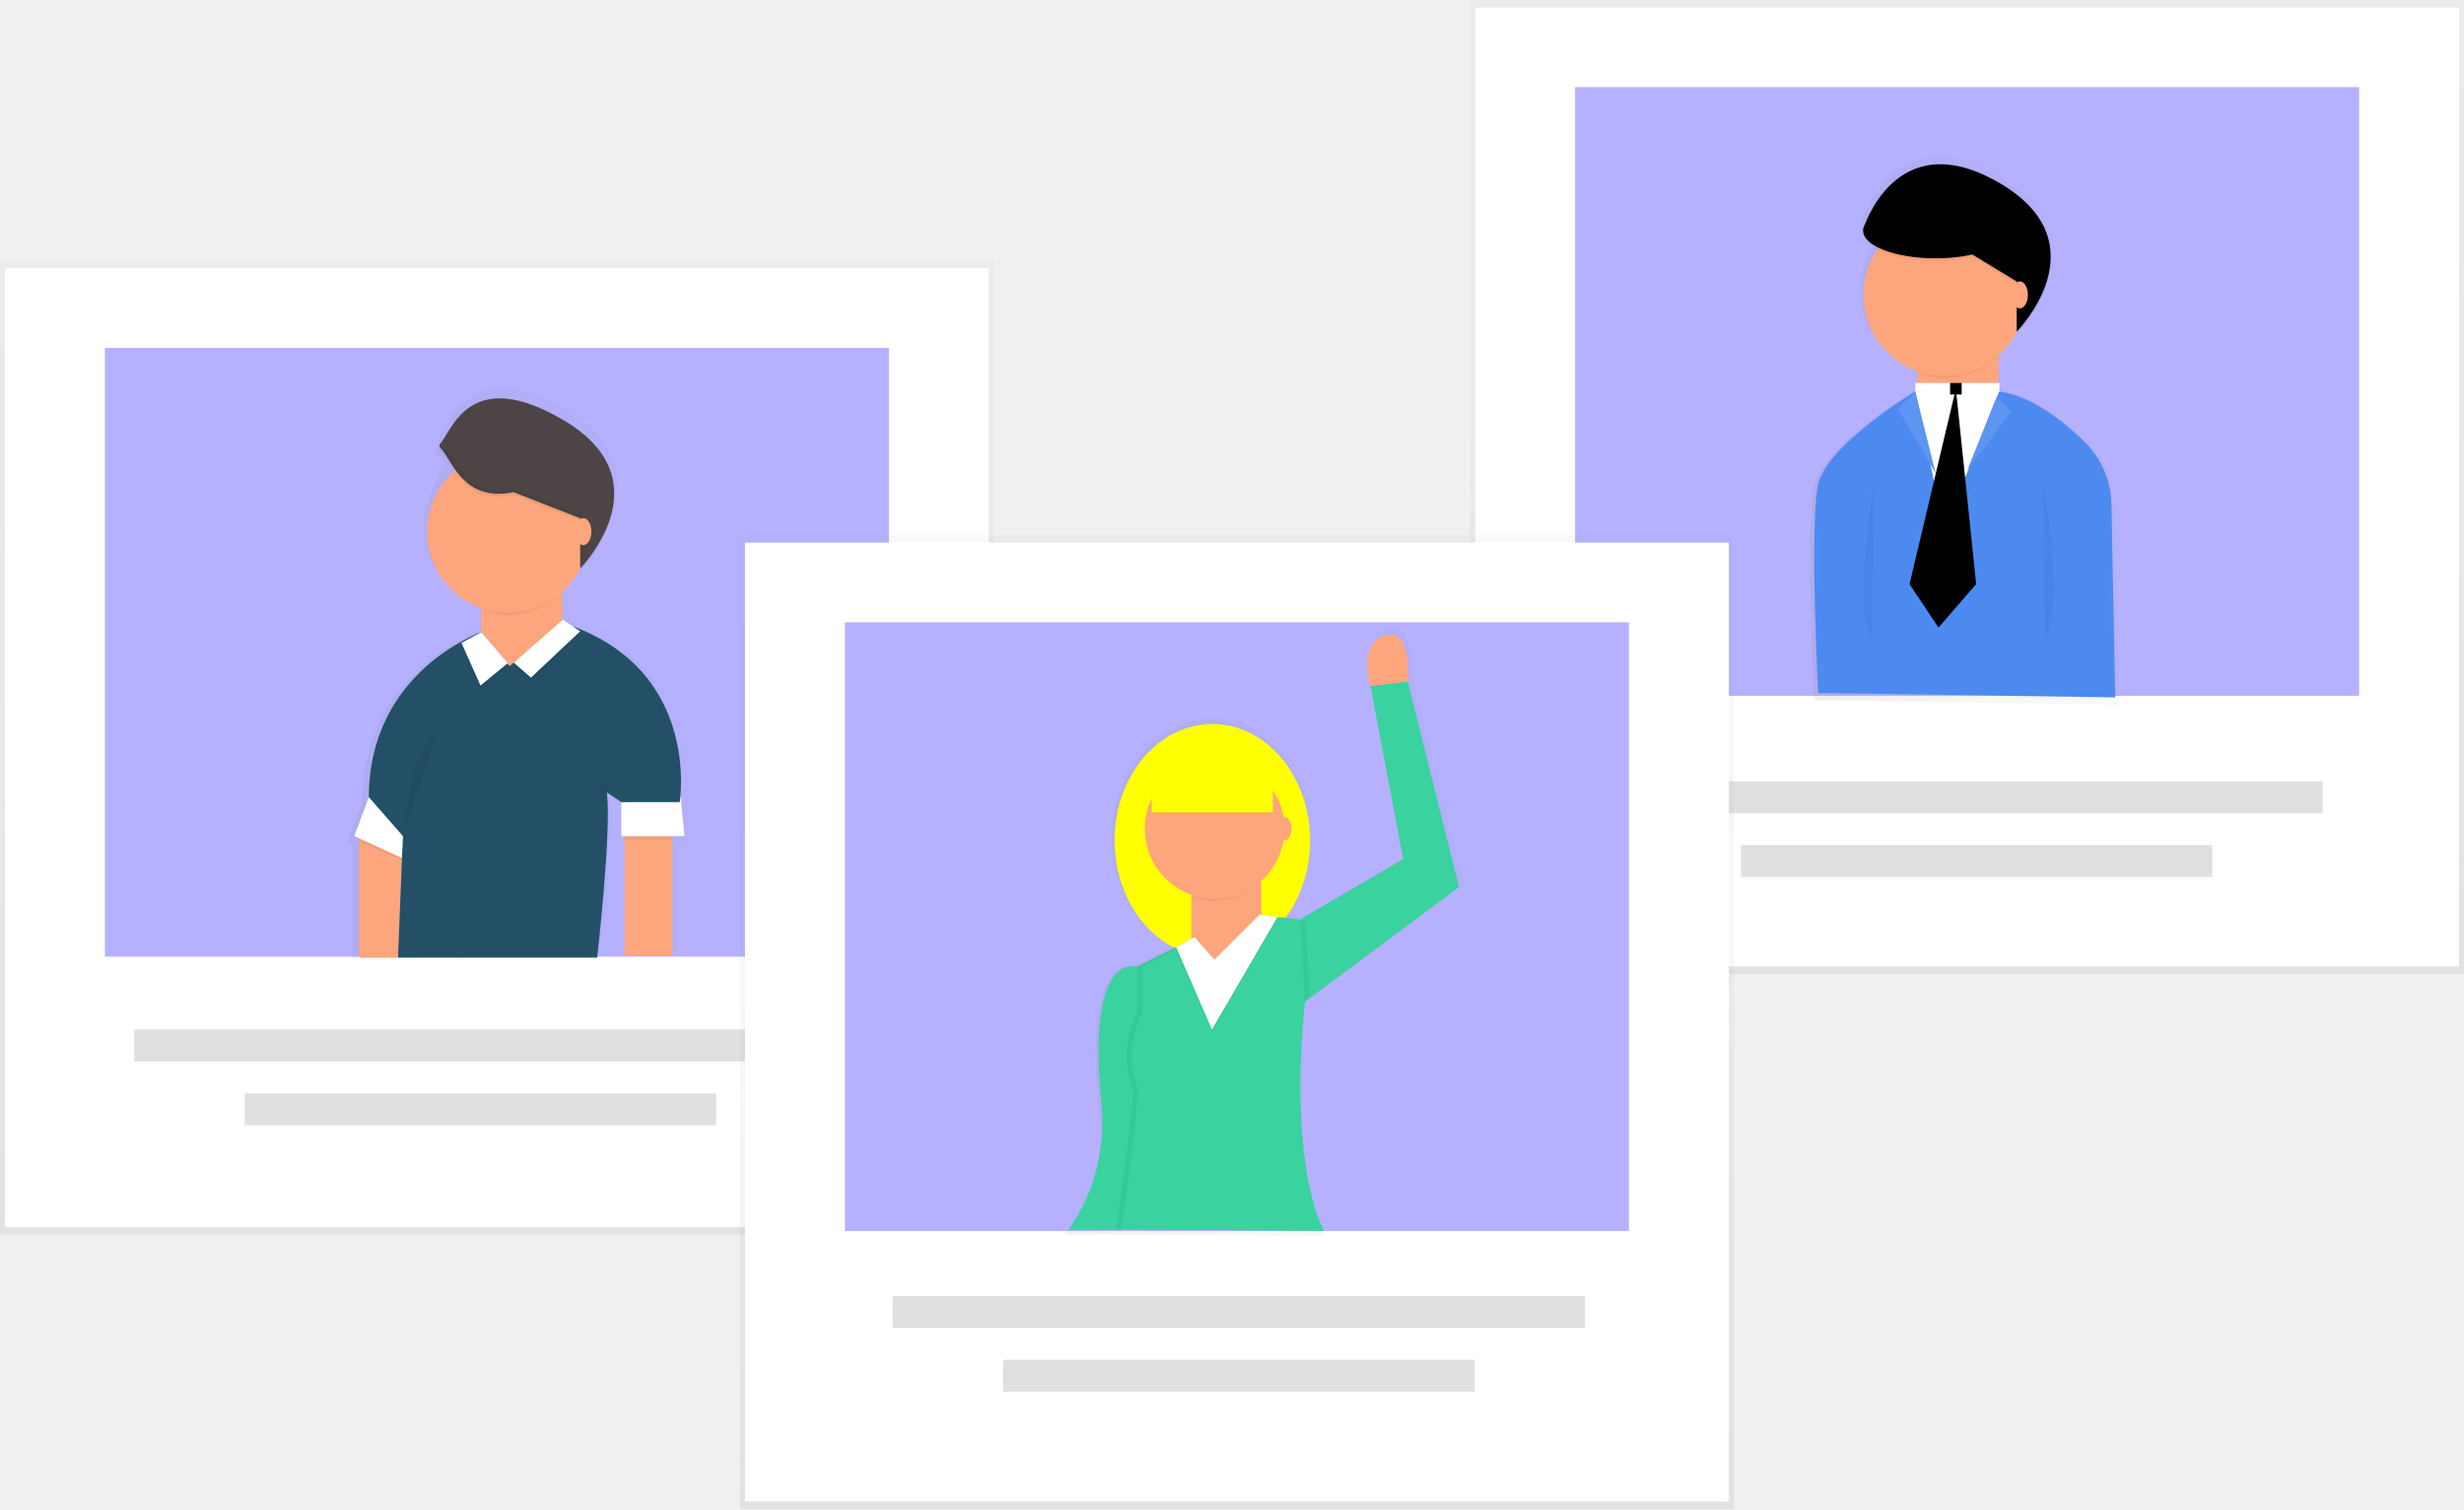
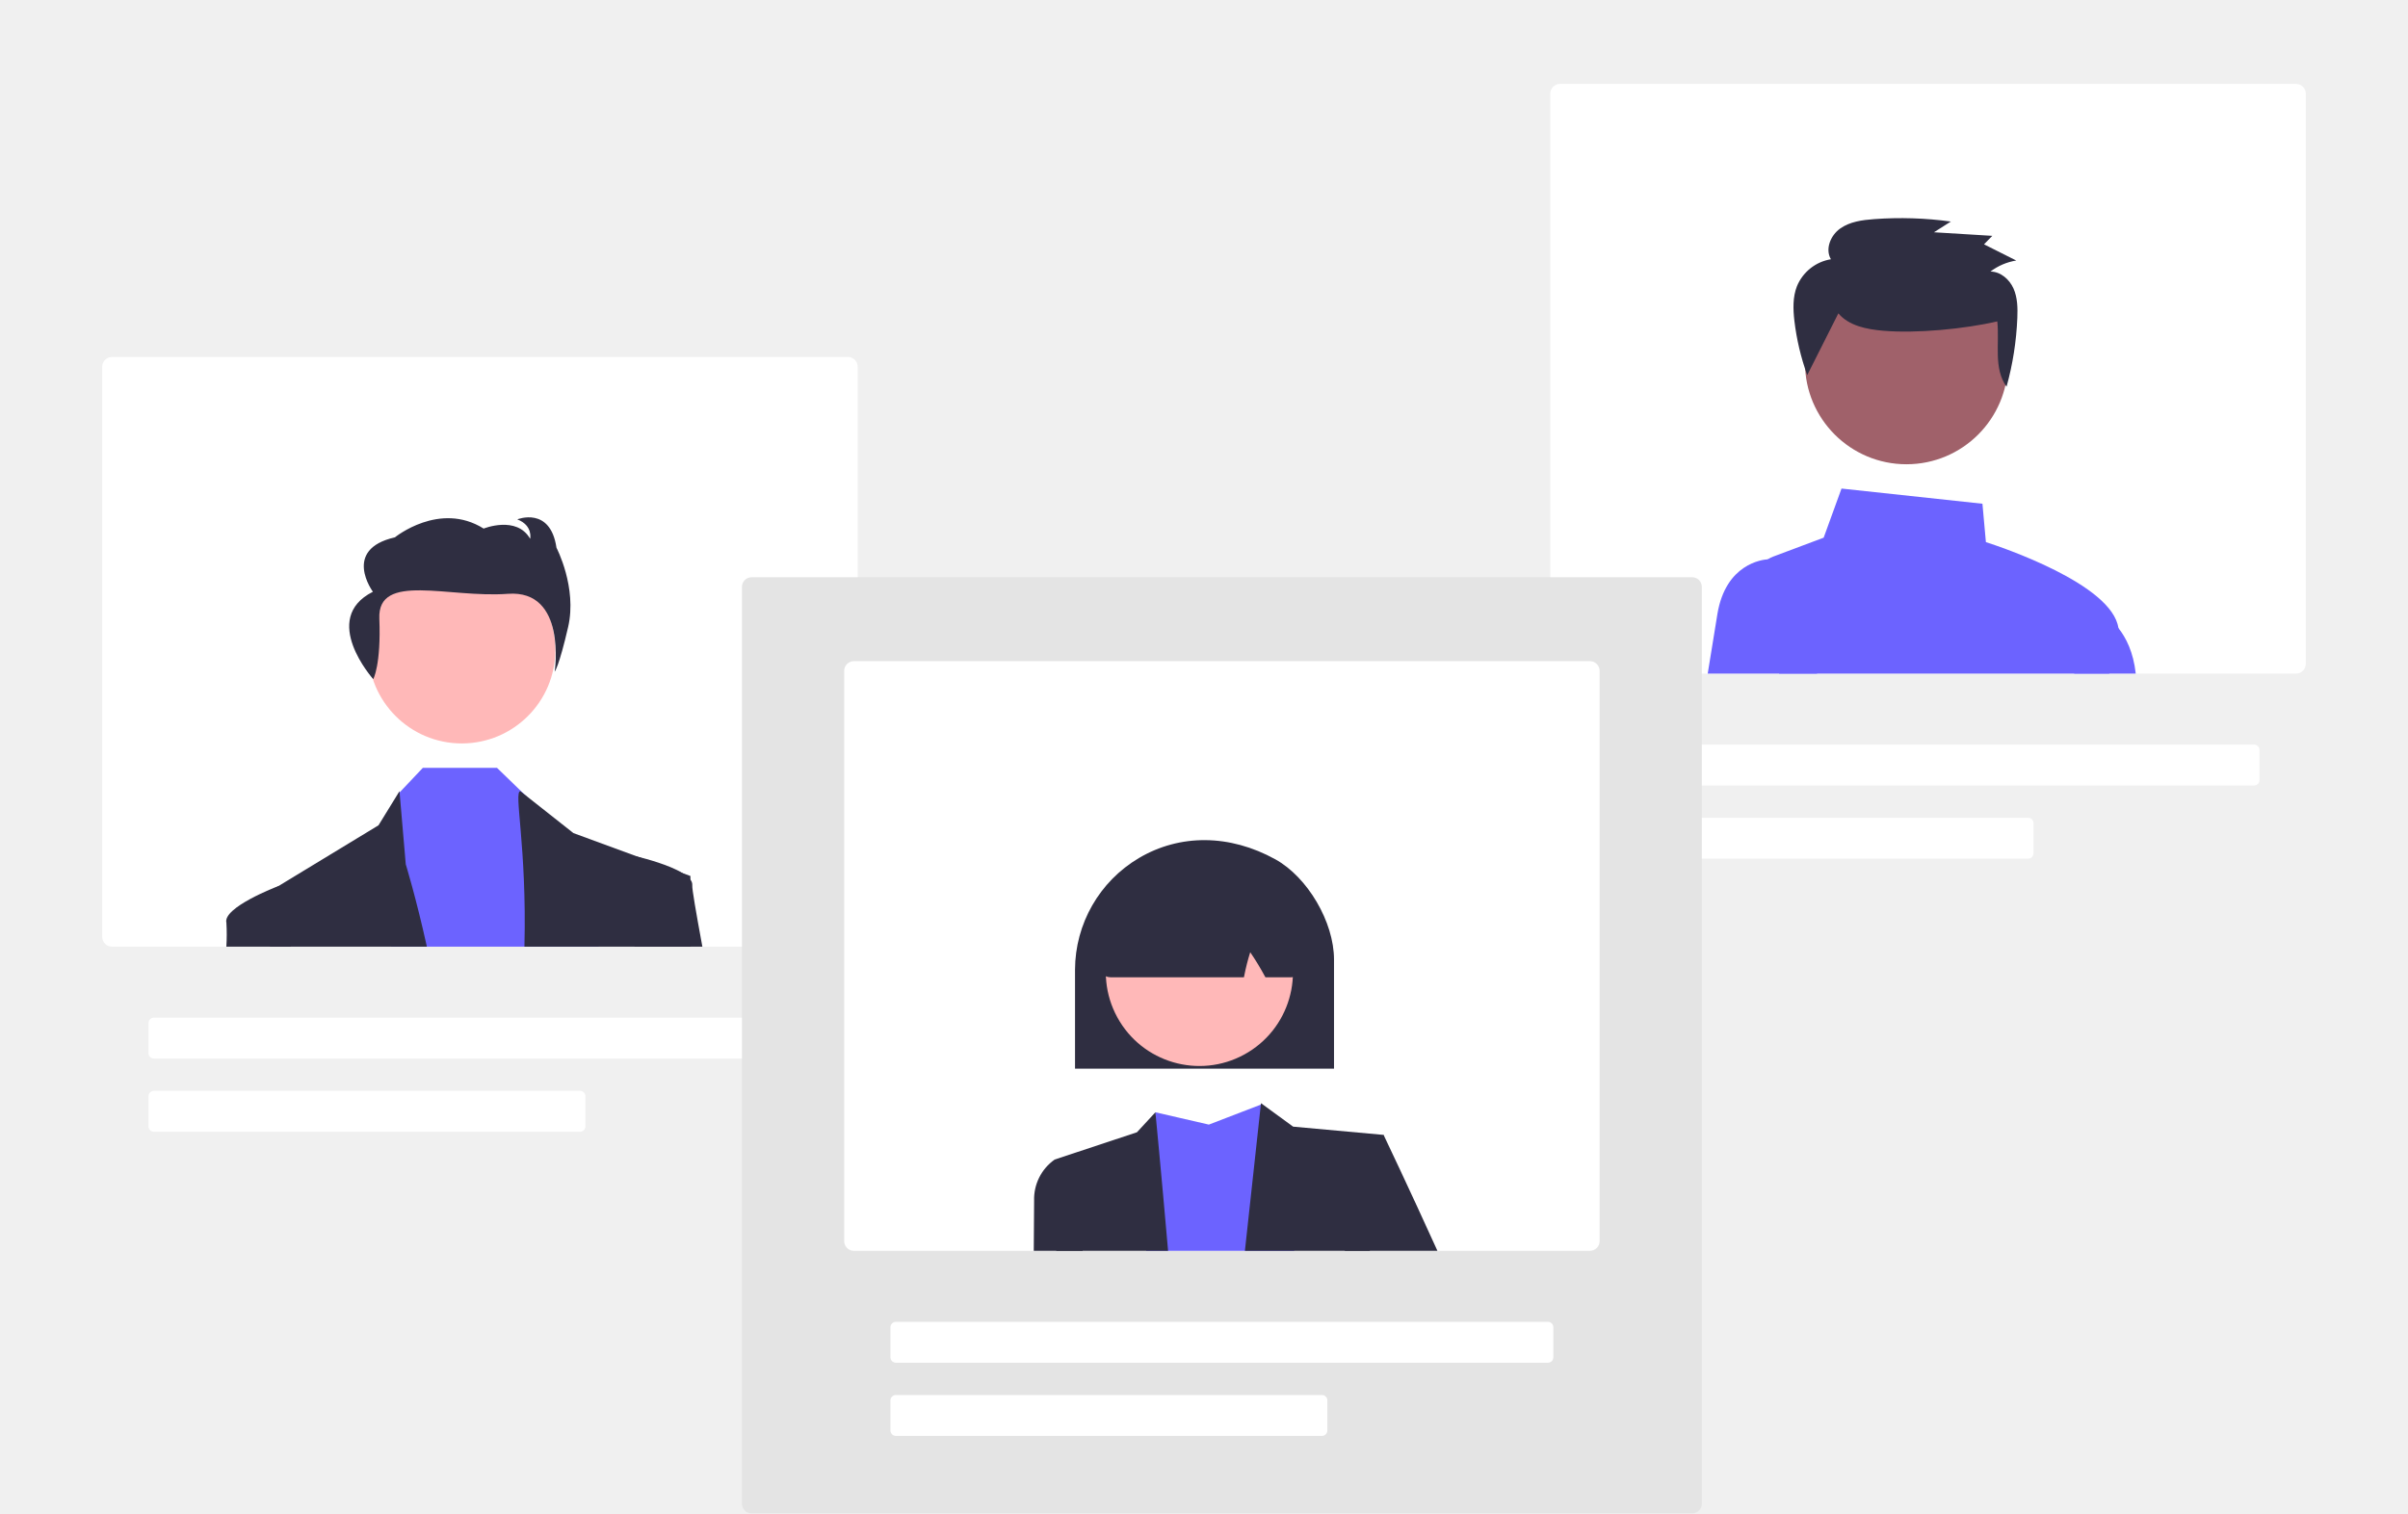
- <svg xmlns="http://www.w3.org/2000/svg" xmlns:xlink="http://www.w3.org/1999/xlink" id="747ad91c-18bb-4936-b655-cddf352f94cc" data-name="Layer 1" width="1081.95" height="662.59" viewBox="0 0 1081.95 662.59">
-   <defs>
-     <linearGradient id="d97f7624-c4eb-4e7b-b35a-7f9180afe4f8" x1="863.76" y1="427.61" x2="863.76" gradientUnits="userSpaceOnUse">
-       <stop offset="0" stop-color="gray" stop-opacity="0.25" />
-       <stop offset="0.54" stop-color="gray" stop-opacity="0.12" />
-       <stop offset="1" stop-color="gray" stop-opacity="0.1" />
-     </linearGradient>
-     <linearGradient id="bc158a6b-8b54-4024-9d86-b607f354f9d2" x1="853.83" y1="307.88" x2="989.67" y2="307.88" xlink:href="#d97f7624-c4eb-4e7b-b35a-7f9180afe4f8" />
-     <linearGradient id="67a622da-4d2c-40ec-a156-0953688d8952" x1="218.19" y1="542.13" x2="218.19" y2="114.52" xlink:href="#d97f7624-c4eb-4e7b-b35a-7f9180afe4f8" />
-     <linearGradient id="22f5c963-4955-4fd8-94b1-7c287e1ee373" x1="211.43" y1="414.37" x2="362.74" y2="414.37" xlink:href="#d97f7624-c4eb-4e7b-b35a-7f9180afe4f8" />
-     <linearGradient id="435772a6-cef7-4b13-8b4e-baec559ce710" x1="543.14" y1="662.59" x2="543.14" y2="234.98" xlink:href="#d97f7624-c4eb-4e7b-b35a-7f9180afe4f8" />
-     <linearGradient id="d5aea71b-2b89-434e-8ba8-1990ff8adea2" x1="526.51" y1="527.82" x2="701.7" y2="527.82" xlink:href="#d97f7624-c4eb-4e7b-b35a-7f9180afe4f8" />
-   </defs>
-   <g opacity="0.5">
-     <rect x="645.57" width="436.38" height="427.61" fill="url(#d97f7624-c4eb-4e7b-b35a-7f9180afe4f8)" />
-   </g>
-   <rect x="647.76" y="3.29" width="432" height="421.03" fill="#fff" />
-   <g opacity="0.5">
-     <rect x="691.62" y="38.25" width="344.28" height="267.27" fill="#6c63ff" />
-   </g>
-   <g opacity="0.5">
-     <path d="M988,341a40.35,40.35,0,0,0-12-28c-6.76-6.64-15.85-14.26-25.7-18.87h0l-.06,0A43.5,43.5,0,0,0,937,290.13V273.77a36.7,36.7,0,0,0,8.19-10.63h0v1.31S960.88,248.6,960.52,230c.23-11.17-5.14-23.46-23.15-34-41.82-24.4-57.84,11.08-60.89,19.29a5.5,5.5,0,0,0-.44,1.25l-.12.38,0,0a4.38,4.38,0,0,0,0,1.16h0l0,.12,0,0a4.84,4.84,0,0,0,0,.62c0,2.74,2.33,5.26,6.28,7.32A36.58,36.58,0,0,0,900.44,281V291.5l-.81-1.53s-5.59,3.35-12.8,8.49h0c-12.08,8.61-28.72,22.25-31.22,33.52-4,18,0,94.18,0,94.18l134.06,2Zm-41.37-79.35h0Zm-1.34,1.47h0Zm.1-.11.05-.05Zm.2-.21,0,0Zm-69.5-44v0Zm.18.59,0,.06Zm.25.59,0,.08Zm.32.58.06.1Zm.39.57.08.11Zm.46.56.11.12Zm.53.55.13.13Zm4.54,3,.14.07h0Zm-3.94-2.49.16.14Zm.66.53.19.14Zm.73.51.22.15Zm.79.5.26.15Zm.85.48.29.16Z" transform="translate(-59.03 -118.7)" fill="url(#bc158a6b-8b54-4024-9d86-b607f354f9d2)" />
-   </g>
-   <rect x="841.99" y="155.57" width="35.59" height="52.2" fill="#fda57d" />
-   <path d="M902.2,282.57c3.72,1.32,5.32,2.37,9.49,2.37a35.42,35.42,0,0,0,23.73-9.12v-.37H902.2Z" transform="translate(-59.03 -118.7)" opacity="0.05" />
-   <circle cx="853.85" cy="129.47" r="35.59" fill="#fda57d" />
-   <circle cx="821.82" cy="118.79" fill="#ff0" />
-   <path d="M880.84,237.49" transform="translate(-59.03 -118.7)" fill="#ff0" />
-   <ellipse cx="849.93" cy="101.34" rx="31.81" ry="12.09" />
-   <path d="M915.32,224.5l29.26,17.81v22s38.17-38.58-7.63-65.29-59.8,20.36-59.8,20.36S889.87,229.59,915.32,224.5Z" transform="translate(-59.03 -118.7)" />
-   <ellipse cx="886.9" cy="129.47" rx="3.56" ry="5.93" fill="#fda57d" />
-   <g opacity="0.05">
-     <path d="M944.58,242.31,925.1,230.46A74.71,74.71,0,0,1,909,232.13c-17.1,0-31-5.13-31.77-11.56l0,.11,0,0a4.71,4.71,0,0,0,0,.6c0,6.68,14.24,12.09,31.81,12.09a74.71,74.71,0,0,0,16.15-1.67l19.47,11.85Z" transform="translate(-59.03 -118.7)" />
-     <path d="M944.58,264.35v1.27s15.25-15.42,14.9-33.52C959.12,249.64,944.58,264.35,944.58,264.35Z" transform="translate(-59.03 -118.7)" />
-   </g>
-   <path d="M900.22,290.45s-38.94,23.36-42.83,40.88,0,91.64,0,91.64l130.44,1.95-1.66-84.82a39.27,39.27,0,0,0-11.7-27.25c-9.74-9.57-24.47-21.26-39.21-22.4l-17.52,33.1Z" transform="translate(-59.03 -118.7)" fill="#4d8af0" />
-   <path d="M882.24,330.1s-10.18,53.43-1.27,70" transform="translate(-59.03 -118.7)" opacity="0.05" />
-   <path d="M956,330.1s10.18,53.43,1.27,70" transform="translate(-59.03 -118.7)" opacity="0.05" />
-   <polygon points="841.02 171.95 877.99 171.43 853.75 233.02 841.02 171.95" fill="#fff" />
-   <polygon points="841.02 168.14 841.02 171.95 877.92 171.95 877.99 168.14 841.02 168.14" fill="#fff" />
-   <rect x="856.29" y="168.14" width="5.09" height="5.09" />
-   <polygon points="841.02 171.95 833.39 179.59 849.93 207.77 841.02 171.95" fill="#4d8af0" />
-   <polygon points="876.64 174.5 883.01 180.86 863.92 206.3 876.64 174.5" fill="#4d8af0" />
-   <polygon points="841.02 171.95 833.39 179.59 849.93 207.77 841.02 171.95" fill="#fff" opacity="0.1" />
-   <polygon points="876.64 174.5 883.01 180.86 863.92 206.3 876.64 174.5" fill="#fff" opacity="0.1" />
-   <polygon points="858.83 170.68 838.48 256.48 851.2 275.56 867.74 256.48 858.83 170.68" />
-   <rect x="715.95" y="343.06" width="304" height="14" fill="#e0e0e0" />
-   <rect x="764.45" y="371.06" width="207" height="14" fill="#e0e0e0" />
-   <g opacity="0.5">
-     <rect y="114.52" width="436.38" height="427.61" fill="url(#67a622da-4d2c-40ec-a156-0953688d8952)" />
-   </g>
-   <rect x="2.19" y="117.81" width="432" height="421.03" fill="#fff" />
-   <g opacity="0.5">
-     <rect x="46.05" y="152.77" width="344.28" height="267.27" fill="#6c63ff" />
-   </g>
-   <g opacity="0.5">
-     <path d="M357.18,488.85h5.56L361,471.05l-.19,0c1.06-10.88,2.65-59.09-49.18-78.3L307,389.7l-.35.31V377A37.26,37.26,0,0,0,315,366.24h0v1.33A65.48,65.48,0,0,0,326.2,351a65.4,65.4,0,0,1-9.92,13.9v-.12c6.51-7.43,33.13-41.92-9.29-66.67-47.78-27.87-56.8,18.89-56.8,18.89L254,322.1s-9.25,18.52-9.25,27.26a37.14,37.14,0,0,0,24.75,35v11.1c-3.45,1.26-51.4,19.81-51.4,75.58l-6.68,17.8,2.23,1h0v49.61h109s6.68-52.85,4.45-70.65l6.68,4.45v15.58h1.48v.39h-.43l.43,1.44v47.68h21.88V490.68l.25-1.44h-.25Zm-123.66,4.08h0l.16-4.08Z" transform="translate(-59.03 -118.7)" fill="url(#22f5c963-4955-4fd8-94b1-7c287e1ee373)" />
-   </g>
-   <rect x="211.21" y="259.53" width="35.59" height="52.2" fill="#fda57d" />
-   <path d="M271.43,386.53c3.72,1.32,5.32,2.37,9.49,2.37a35.41,35.41,0,0,0,23.73-9.12v-.37H271.43Z" transform="translate(-59.03 -118.7)" opacity="0.05" />
-   <circle cx="223.08" cy="233.43" r="35.59" fill="#fda57d" />
-   <circle cx="191.05" cy="222.75" fill="#ff0" />
-   <path d="M250.07,341.45" transform="translate(-59.03 -118.7)" fill="#ff0" />
-   <path d="M284.54,334.82l29.26,11.45v22S352,329.74,306.17,303c-41.18-24-48.64,4.91-53.82,10.47a1.34,1.34,0,0,0,.07,1.9C257.51,320.16,261.86,339.36,284.54,334.82Z" transform="translate(-59.03 -118.7)" fill="#4d4545" />
-   <rect x="274.27" y="367.13" width="20.97" height="52.25" fill="#fda57d" />
-   <polygon points="272.85 352.2 272.85 367.13 300.57 367.13 298.88 350.07 272.85 352.2" fill="#fff" />
-   <polygon points="157.68 367.13 157.68 420.45 174.74 420.45 176.72 371.04 157.68 367.13" fill="#fda57d" />
-   <path d="M282.82,411.19l-12.38-14.93S221,413.32,221,468.77l14.93,17.06-2.13,53.32h87.44s6.4-55.45,4.27-72.51l6.4,4.27h25.59s9.84-59.72-52-78.91Z" transform="translate(-59.03 -118.7)" fill="#235067" />
-   <polygon points="161.94 350.07 155.55 367.13 176.49 376.73 176.87 367.13 161.94 350.07" fill="#fff" />
-   <polygon points="202.62 283.54 211 302.29 222.97 292.45 211.41 278.83 202.62 283.54" opacity="0.05" />
-   <polygon points="202.62 282.27 211 301.01 222.97 291.18 211.41 277.56 202.62 282.27" fill="#fff" />
-   <polygon points="247.14 273.37 254.77 278.46 233.15 298.81 225.58 292.24 247.14 273.37" opacity="0.05" />
-   <polygon points="247.14 272.1 254.77 277.18 233.15 297.54 225.58 290.97 247.14 272.1" fill="#fff" />
-   <path d="M237.47,481.12a76,76,0,0,1,15.27-45.8" transform="translate(-59.03 -118.7)" opacity="0.05" />
-   <polygon points="263.68 349.7 263.68 342.06 271.31 347.15 266.22 345.88 263.68 349.7" opacity="0.05" />
-   <polygon points="273.86 367.51 274.27 368.88 295.24 368.88 295.48 367.51 273.86 367.51" opacity="0.05" />
-   <polygon points="157.68 368.11 157.68 369.57 176.38 377.6 175.9 376.41 157.68 368.11" opacity="0.05" />
-   <path d="M324.58,353.71a62.69,62.69,0,0,1-9.5,13.32V345l-29.26-11.45c-21.93,4.39-25.39-13.25-31.54-18.9a1.35,1.35,0,0,0-1.9.08l0,0a1.34,1.34,0,0,0,.07,1.9c5.1,4.78,9.44,24,32.13,19.44l29.26,11.45v22A62.76,62.76,0,0,0,324.58,353.71Z" transform="translate(-59.03 -118.7)" opacity="0.05" />
-   <ellipse cx="256.12" cy="233.43" rx="3.56" ry="5.93" fill="#fda57d" />
-   <rect x="58.95" y="452.06" width="304" height="14" fill="#e0e0e0" />
-   <rect x="107.45" y="480.06" width="207" height="14" fill="#e0e0e0" />
-   <g opacity="0.5">
-     <rect x="324.95" y="234.98" width="436.38" height="427.61" fill="url(#435772a6-cef7-4b13-8b4e-baec559ce710)" />
-   </g>
-   <rect x="327.14" y="238.27" width="432" height="421.03" fill="#fff" />
-   <g opacity="0.5">
-     <rect x="371" y="273.24" width="344.28" height="267.27" fill="#6c63ff" />
-   </g>
-   <g opacity="0.5">
-     <path d="M632.51,558.78l1-.75,1.43-1.06h0l66.76-49.59-22.95-91.79s0-.11,0-.3c.19-2.8,1.26-24.47-10.45-20.56-11.44,3.81-7.2,19.82-6.38,22.54l.13.4,14.6,77.19-46.4,27.06-6.44-.72a57.9,57.9,0,0,0,11.11-34.69c0-28.8-19.61-52.15-43.81-52.15s-43.81,23.35-43.81,52.15c0,21.57,11,40.09,26.69,48l-16.61,8.31v.09c-4.76-1-22.82-.7-15.5,65.58a69.92,69.92,0,0,1-10.81,45.8l-4.58,6.37,114.35.7h.35S625,635.41,632.51,558.78Z" transform="translate(-59.03 -118.7)" fill="url(#d5aea71b-2b89-434e-8ba8-1990ff8adea2)" />
-   </g>
-   <path d="M559.4,543.37s-23.6-10.19-16.72,59.84a82.67,82.67,0,0,1-12.87,53.17l-1.45,2.23H550.3l16.52-17.5Z" transform="translate(-59.03 -118.7)" fill="#3ad29f" />
-   <path d="M677.25,418.22s0-.1,0-.29l-16.5,1.94.12.4,14.31,75.66-49.08,28.63,2,36.81,71.57-53.17Z" transform="translate(-59.03 -118.7)" fill="#3ad29f" />
-   <ellipse cx="532.34" cy="369.04" rx="42.94" ry="51.12" fill="#ff0" />
-   <rect x="523.14" y="386.42" width="30.67" height="44.99" fill="#fda57d" />
-   <path d="M591.37,543l-8.18-12.27L558.65,543V563.3S549.74,579,557,597.08c-2,26.58-7.42,61.42-7.42,61.42l90.91.67s-16.36-26.23-8.18-103.93l-2-32.72-18.4-2Z" transform="translate(-59.03 -118.7)" fill="#3ad29f" />
-   <polygon points="571.19 403.81 573.24 405.85 575.28 438.1 572.9 439.87 571.19 403.81" opacity="0.05" />
-   <path d="M583.19,512.28c3.2,1.13,4.59,2,8.18,2a30.52,30.52,0,0,0,20.45-7.86v-.32H583.19Z" transform="translate(-59.03 -118.7)" opacity="0.05" />
-   <circle cx="533.36" cy="363.93" r="30.67" fill="#fda57d" />
-   <ellipse cx="564.04" cy="363.93" rx="3.07" ry="5.11" fill="#fda57d" />
-   <circle cx="505.76" cy="354.73" fill="#ff0" />
-   <path d="M564.78,473.43" transform="translate(-59.03 -118.7)" fill="#ff0" />
-   <polygon points="506.58 354.33 506.58 355.77 559.23 355.77 559.23 357.21 505.86 357.21 506.58 354.33" opacity="0.05" />
-   <rect x="505.76" y="330.19" width="53.17" height="26.58" fill="#ff0" />
-   <path d="M667,397.77c-11.21,3.74-7.06,19.43-6.26,22.1l16.5-1.94C677.46,415.18,678.51,393.94,667,397.77Z" transform="translate(-59.03 -118.7)" fill="#fda57d" />
-   <g opacity="0.05">
-     <path d="M551.39,658.5s5.38-34.84,7.42-61.42c-7.21-18,1.69-33.78,1.69-33.78V543l22.89-11.45-.55-.82L558.31,543V563.3s-8.9,15.75-1.69,33.78c-2,26.58-7.42,61.42-7.42,61.42l90.91.67v0Z" transform="translate(-59.03 -118.7)" />
-     <polygon points="534.19 424.25 554.44 401.98 552.45 401.76 533.26 422.86 534.19 424.25" />
-   </g>
-   <polygon points="516.46 416.99 532.17 453.17 560.97 403.76 553.01 402.74 533.27 422.47 524.5 412.61 516.46 416.99" opacity="0.05" />
-   <polygon points="516.46 415.89 532.17 452.08 560.97 402.67 553.01 401.64 533.27 421.38 524.5 411.51 516.46 415.89" fill="#fff" />
-   <rect x="391.95" y="569.06" width="304" height="14" fill="#e0e0e0" />
-   <rect x="440.45" y="597.06" width="207" height="14" fill="#e0e0e0" />
+ <svg xmlns="http://www.w3.org/2000/svg" id="f35c0d44-e73e-4e19-bdbc-9ca06ecc8fb5" data-name="Layer 1" width="794.589" height="499.429" viewBox="0 0 794.589 499.429">
+   <path d="M516.259,599.337h-310.357a3.199,3.199,0,0,1-3.196-3.196V293.596a3.199,3.199,0,0,1,3.196-3.196h310.357a3.199,3.199,0,0,1,3.196,3.196V596.141A3.199,3.199,0,0,1,516.259,599.337Z" transform="translate(-202.7057 -200.2854)" fill="#f0f0f0" />
+   <path d="M482.524,318.098H239.636a3.201,3.201,0,0,0-3.196,3.196V509.497a3.201,3.201,0,0,0,3.196,3.196H482.524a3.201,3.201,0,0,0,3.196-3.196V321.294A3.201,3.201,0,0,0,482.524,318.098Z" transform="translate(-202.7057 -200.2854)" fill="#fff" />
+   <path d="M468.675,549.623H253.485a1.778,1.778,0,0,1-1.776-1.776v-9.943a1.778,1.778,0,0,1,1.776-1.776H468.675a1.778,1.778,0,0,1,1.776,1.776v9.943A1.778,1.778,0,0,1,468.675,549.623Z" transform="translate(-202.7057 -200.2854)" fill="#fff" />
+   <path d="M394.104,573.77H253.485a1.778,1.778,0,0,1-1.776-1.775v-9.943a1.778,1.778,0,0,1,1.776-1.776H394.104a1.778,1.778,0,0,1,1.776,1.776v9.943A1.778,1.778,0,0,1,394.104,573.77Z" transform="translate(-202.7057 -200.2854)" fill="#fff" />
+   <circle cx="152.374" cy="214.46" r="30.882" fill="#ffb8b8" />
+   <polygon points="197.556 312.407 129.086 312.407 131.323 262.068 131.856 261.507 139.54 253.39 163.992 253.39 173.054 262.168 173.786 262.878 193.082 281.372 197.556 312.407" fill="#6c63ff" />
+   <path d="M343.566,512.693H291.765c-.128-11.363-.199-18.167-.199-18.167l2.997-1.825a.022.022,0,0,1,.014-.007h.007l33.01-20.042,6.931-11.257.036.398,2.038,23.728S339.966,496.401,343.566,512.693Z" transform="translate(-202.7057 -200.2854)" fill="#2f2e41" />
+   <path d="M430.63,512.693h-54.87c.831-33.138-3.643-51.298-1.342-51.298l1.342,1.058,16.171,12.769,21.313,7.819h.014l14.694,5.39,2.578.945v1.214C430.538,493.503,430.552,501.464,430.63,512.693Z" transform="translate(-202.7057 -200.2854)" fill="#2f2e41" />
+   <path d="M325.863,424.408s2.624-4.608,2.014-20.001,22.831-6.687,42.418-8.156,15.441,25.7,15.441,25.7,1.413-1.615,4.438-14.727-3.844-26.179-3.844-26.179c-2.023-13.778-12.926-9.362-12.926-9.362,5.251,2.044,4.242,6.415,4.242,6.415-4.445-7.793-15.348-3.377-15.348-3.377-14.542-9.125-29.279,2.892-29.279,2.892-17.567,3.987-7.265,17.957-7.265,17.957C308.088,404.497,325.863,424.408,325.863,424.408Z" transform="translate(-202.7057 -200.2854)" fill="#2f2e41" />
+   <path d="M298.682,512.693H277.397a64.178,64.178,0,0,0,.014-7.876c-1.271-5.064,16.612-11.91,17.151-12.116a.022.022,0,0,1,.014-.007h.007l3.409,1.832Z" transform="translate(-202.7057 -200.2854)" fill="#2f2e41" />
+   <path d="M434.472,512.693H412.115L409.324,485.137l3.132-2.287s.284.064.789.192h.014c2.507.618,10.262,2.663,14.694,5.39a9.104,9.104,0,0,1,2.578,2.159,2.662,2.662,0,0,1,.611,1.889C431.028,493.51,432.334,501.095,434.472,512.693Z" transform="translate(-202.7057 -200.2854)" fill="#2f2e41" />
+   <path d="M994.098,509.222h-310.357a3.199,3.199,0,0,1-3.196-3.196V203.481a3.199,3.199,0,0,1,3.196-3.196h310.357a3.199,3.199,0,0,1,3.196,3.196V506.026A3.199,3.199,0,0,1,994.098,509.222Z" transform="translate(-202.7057 -200.2854)" fill="#f0f0f0" />
+   <path d="M960.364,227.984H717.476a3.201,3.201,0,0,0-3.196,3.196V419.382a3.201,3.201,0,0,0,3.196,3.196H960.364a3.201,3.201,0,0,0,3.196-3.196V231.18A3.201,3.201,0,0,0,960.364,227.984Z" transform="translate(-202.7057 -200.2854)" fill="#fff" />
+   <path d="M946.515,459.508H731.325a1.778,1.778,0,0,1-1.776-1.776V447.79a1.778,1.778,0,0,1,1.776-1.776H946.515a1.778,1.778,0,0,1,1.776,1.776v9.943A1.778,1.778,0,0,1,946.515,459.508Z" transform="translate(-202.7057 -200.2854)" fill="#fff" />
+   <path d="M871.944,483.655H731.325a1.778,1.778,0,0,1-1.776-1.775v-9.943a1.778,1.778,0,0,1,1.776-1.776H871.944a1.778,1.778,0,0,1,1.776,1.776v9.943A1.778,1.778,0,0,1,871.944,483.655Z" transform="translate(-202.7057 -200.2854)" fill="#fff" />
+   <path d="M898.705,422.578c1.371-4.936,2.436-9.19,2.983-12.201a8.702,8.702,0,0,0,.05-2.812c-2.045-14.552-38.99-26.853-43.727-28.372l-1.143-12.67-46.504-5.007-5.888,16.207L787.786,383.979a7.95,7.95,0,0,0-1.712.881,8.263,8.263,0,0,0-3.402,8.814l7.109,28.905H898.705Z" transform="translate(-202.7057 -200.2854)" fill="#6c63ff" />
+   <path d="M802.302,422.578H766.217c1.293-8.054,2.45-15.177,3.203-19.708,2.755-16.491,14.772-17.897,16.654-18.011.149-.014.242-.014.249-.014h7.592Z" transform="translate(-202.7057 -200.2854)" fill="#6c63ff" />
+   <path d="M898.705,422.578h8.75c-.774-7.109-3.231-11.896-5.717-15.014a17.936,17.936,0,0,0-6.257-5.206l-.66-.284-7.691,20.503Z" transform="translate(-202.7057 -200.2854)" fill="#6c63ff" />
+   <circle id="e1a103b7-8d34-421f-afc4-5b4214dc85b9" data-name="Ellipse 109" cx="629.092" cy="119.727" r="33.484" fill="#a0616a" />
+   <path id="b2c74153-0538-46ec-992c-20d14033c946" data-name="Path 696" d="M809.324,303.7c3.466,4.102,9.331,5.259,14.742,5.73,10.99.964,26.968-.599,37.708-3.079.771,7.429-1.322,15.439,3.052,21.551a100.049,100.049,0,0,0,3.555-22.68c.132-3.29.08-6.694-1.256-9.714s-4.253-5.584-7.61-5.611a19.074,19.074,0,0,1,8.508-3.636l-10.632-5.343,2.73-2.803-19.248-1.178,5.575-3.541a120.889,120.889,0,0,0-25.336-.797c-3.923.289-8.024.841-11.201,3.114s-5.014,6.789-3.041,10.126a14.703,14.703,0,0,0-11.205,8.891c-1.417,3.592-1.287,7.582-.851,11.409a80.867,80.867,0,0,0,4.24,17.939" transform="translate(-202.7057 -200.2854)" fill="#2f2e41" />
+   <path d="M761.083,699.715h-310.357a3.199,3.199,0,0,1-3.196-3.196V393.974a3.199,3.199,0,0,1,3.196-3.196h310.357a3.199,3.199,0,0,1,3.196,3.196V696.519A3.199,3.199,0,0,1,761.083,699.715Z" transform="translate(-202.7057 -200.2854)" fill="#e4e4e4" />
+   <path d="M727.349,418.476H484.461a3.201,3.201,0,0,0-3.196,3.196V609.875a3.201,3.201,0,0,0,3.196,3.196H727.349a3.201,3.201,0,0,0,3.196-3.196V421.672A3.201,3.201,0,0,0,727.349,418.476Z" transform="translate(-202.7057 -200.2854)" fill="#fff" />
+   <path d="M713.5,650.001H498.31a1.778,1.778,0,0,1-1.775-1.775v-9.943a1.778,1.778,0,0,1,1.775-1.776H713.5a1.778,1.778,0,0,1,1.775,1.776v9.943A1.778,1.778,0,0,1,713.5,650.001Z" transform="translate(-202.7057 -200.2854)" fill="#fff" />
+   <path d="M638.929,674.147H498.31a1.778,1.778,0,0,1-1.775-1.776v-9.943a1.778,1.778,0,0,1,1.775-1.776H638.929a1.778,1.778,0,0,1,1.775,1.776v9.943A1.778,1.778,0,0,1,638.929,674.147Z" transform="translate(-202.7057 -200.2854)" fill="#fff" />
+   <path d="M629.803,613.071H580.92l3.047-45.723,17.634,4.069L618.753,564.82l.455-.17.028-.014a.229.229,0,0,1,.014.043C619.52,565.765,624.903,587.319,629.803,613.071Z" transform="translate(-202.7057 -200.2854)" fill="#6c63ff" />
+   <polygon points="456.557 374.527 451.99 412.785 410.792 412.785 416.047 364.535 416.097 364.066 416.502 364.364 416.544 364.392 426.707 371.807 456.557 374.527" fill="#2f2e41" />
+   <path d="M588.15,613.071h-36.895l-.533-30.12L577.874,573.946l6.093-6.598S585.892,587.198,588.15,613.071Z" transform="translate(-202.7057 -200.2854)" fill="#2f2e41" />
+   <path d="M677.025,613.071H646.45l1.96-27.407,10.852-10.852S667.849,592.823,677.025,613.071Z" transform="translate(-202.7057 -200.2854)" fill="#2f2e41" />
+   <path d="M559.955,613.071H543.827c.071-8.778.114-14.843.114-16.555a15.987,15.987,0,0,1,6.782-13.565l8.146,2.713Z" transform="translate(-202.7057 -200.2854)" fill="#2f2e41" />
+   <path d="M557.439,520.283a42.964,42.964,0,0,1,21.073-36.826c13.596-8.026,29.999-7.881,45.003.397,10.69,5.899,19.387,20.741,19.387,33.085v36.021H557.439Z" transform="translate(-202.7057 -200.2854)" fill="#2f2e41" />
+   <circle cx="598.479" cy="521.204" r="30.869" transform="translate(-379.3653 150.6516) rotate(-28.66316)" fill="#ffb8b8" />
+   <path d="M566.288,521.496c-.234-.27-.782-.903,3.026-30.201l.121-.479h.344c19.3-9.495,38.882-9.734,58.205-.713a3.802,3.802,0,0,1,2.155,3.076c2.255,27.527,1.71,28.127,1.477,28.383a3.78,3.78,0,0,1-2.79,1.234h-8.561l-.179-.323a88.354,88.354,0,0,0-4.832-7.946,70.527,70.527,0,0,0-1.973,7.769l-.104.5H569.138A3.769,3.769,0,0,1,566.288,521.496Z" transform="translate(-202.7057 -200.2854)" fill="#2f2e41" />
</svg>
